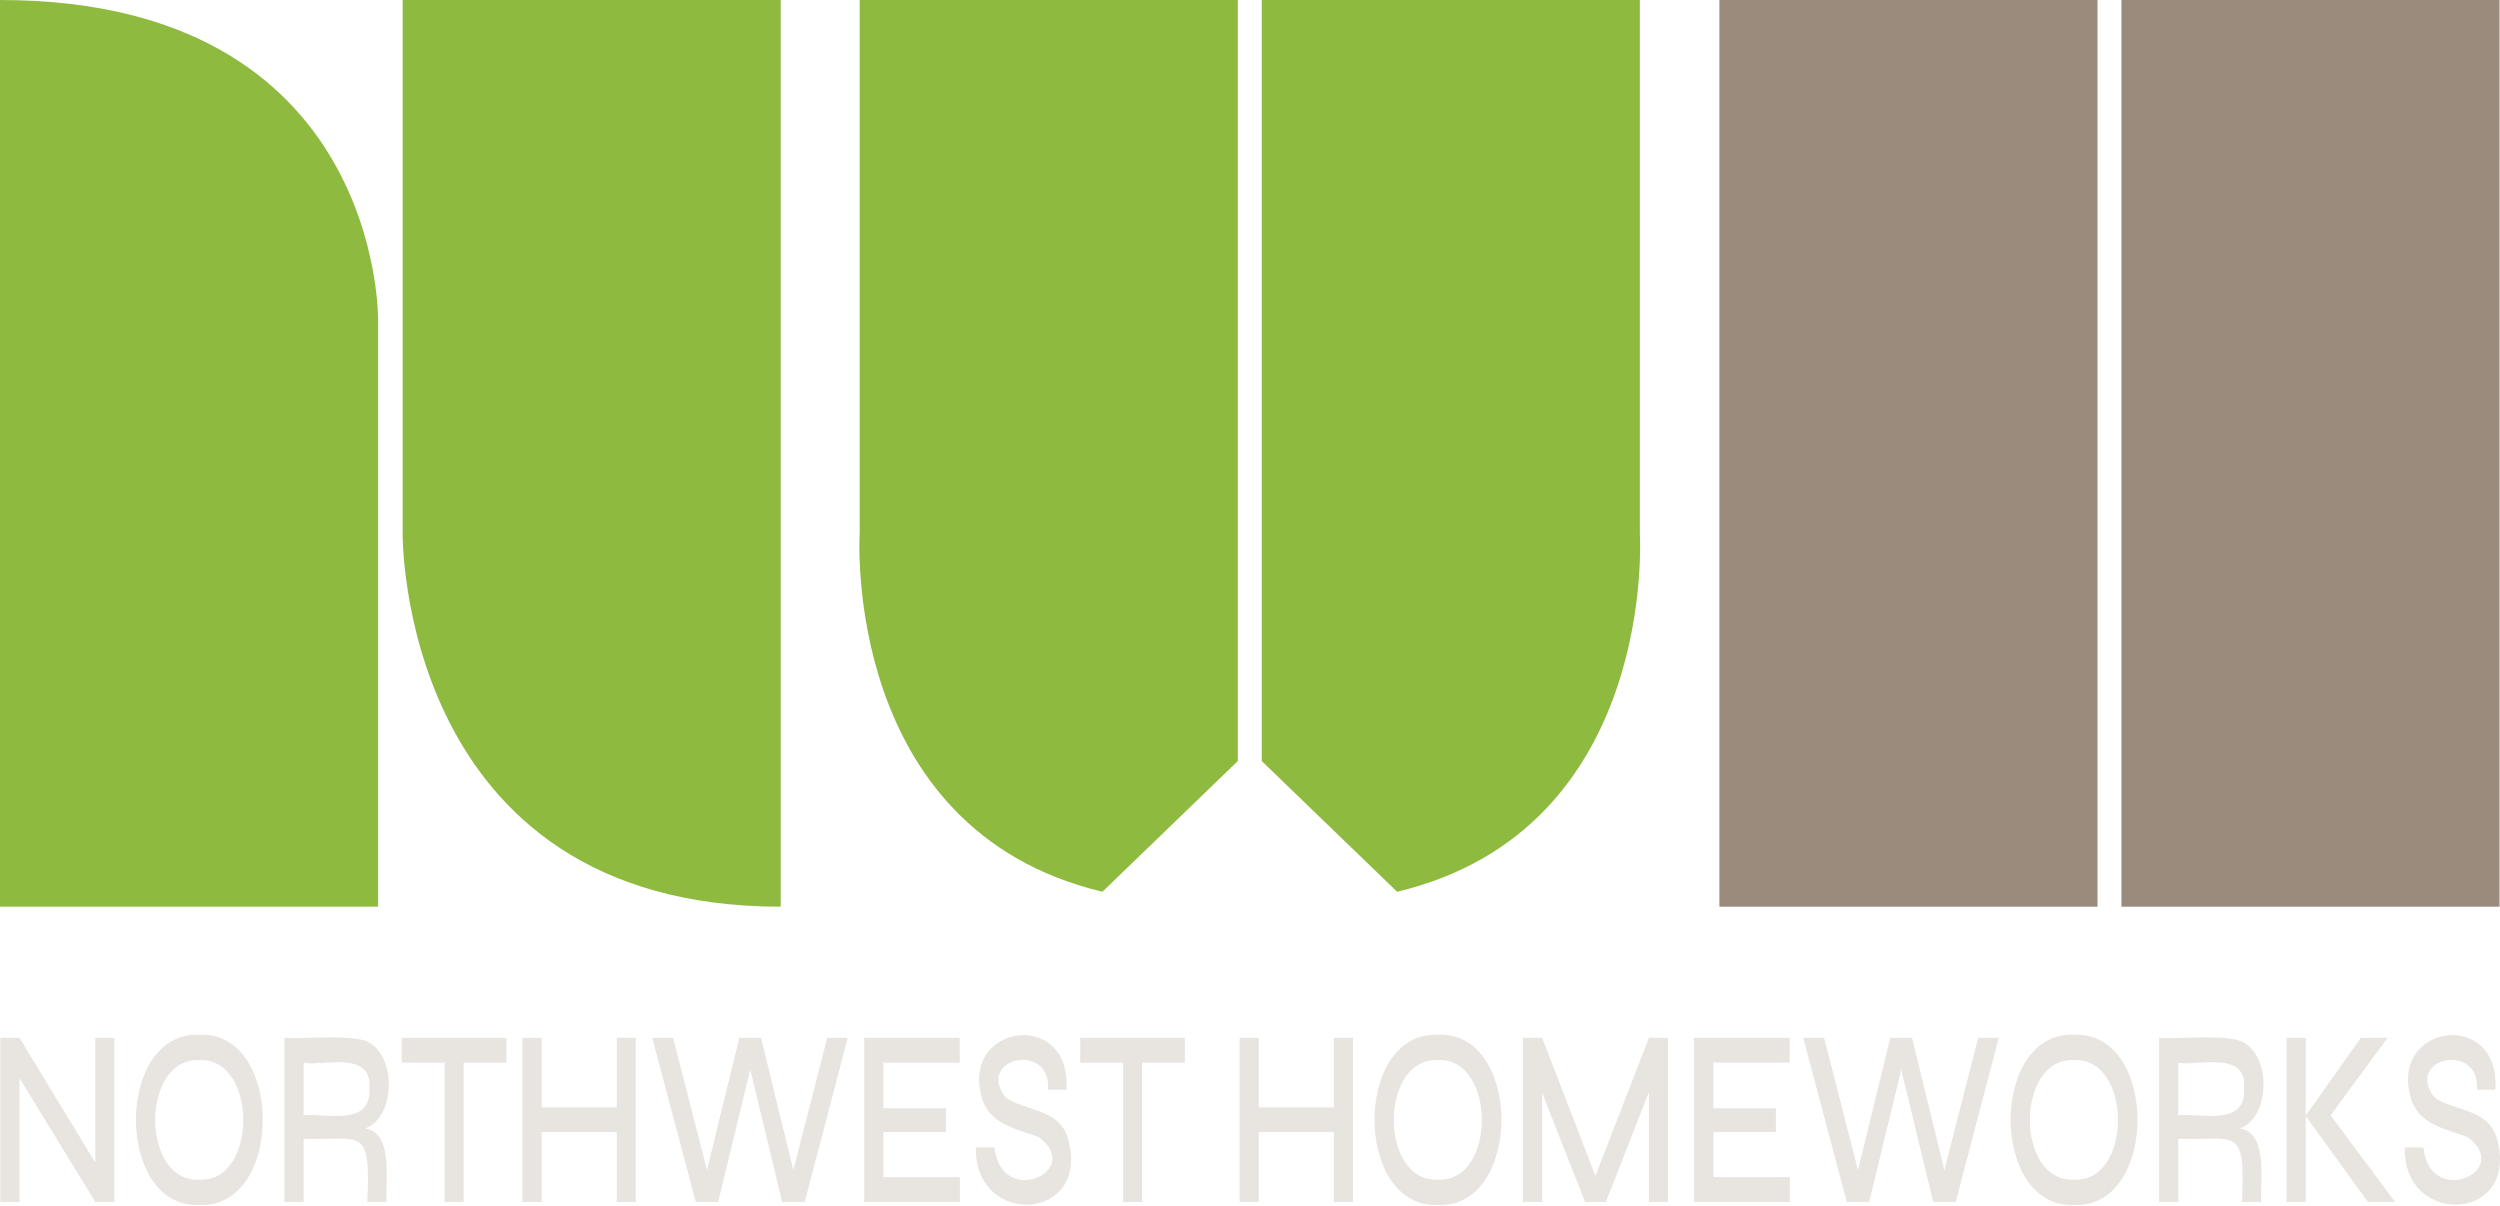
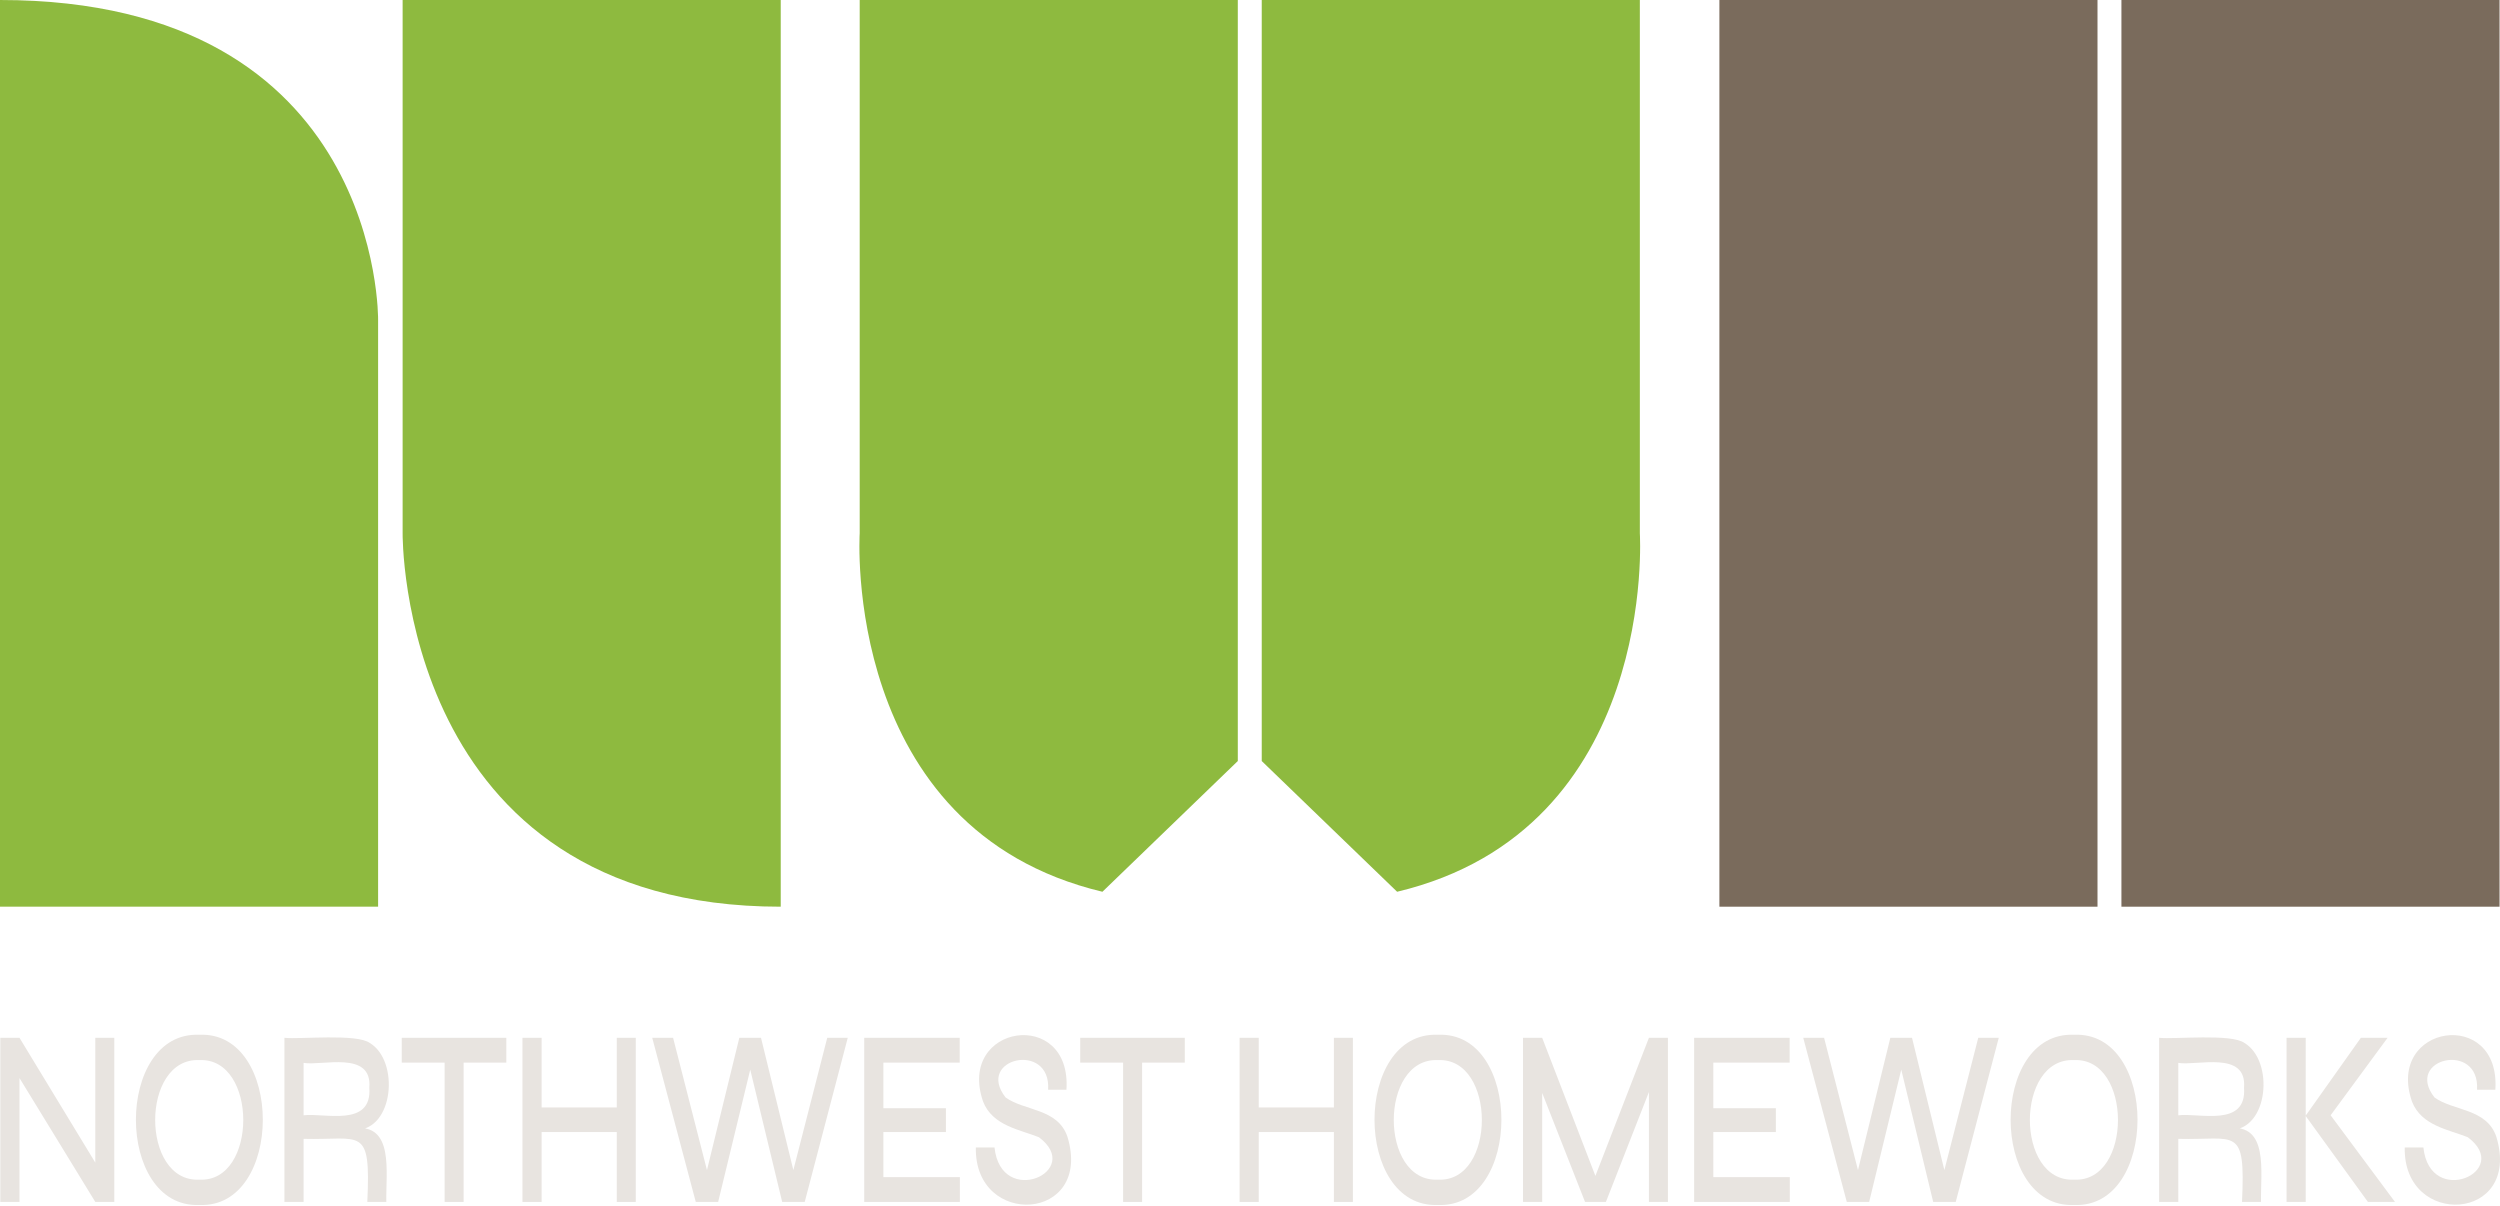
<svg xmlns="http://www.w3.org/2000/svg" id="a" viewBox="0 0 639.885 308.434">
  <line x1="541.922" y1="46.835" x2="639.766" y2="46.835" fill="#6d6e71" />
  <path d="M419.724,0v136.492s4.796,75.784-62.125,91.758l-34.653-33.46V0s96.778,0,96.778,0Z" fill="#8eba3f" />
  <path d="M220.043,0v136.492s-4.796,75.784,62.125,91.758l34.653-33.46V0S220.043,0,220.043,0Z" fill="#8eba3f" />
-   <polyline points="542.988 0 542.988 232.072 639.766 232.072 639.766 0" fill="#9a8b7c" />
-   <rect x="440.086" y="0" width="96.778" height="232.072" fill="#9a8b7c" />
+   <polyline points="542.988 0 542.988 232.072 639.766 232.072 639.766 0" fill="#7a6b5c" />
+   <rect x="440.086" y="0" width="96.778" height="232.072" fill="#7a6b5c" />
  <path d="M103.053,0v136.492s-1.09,95.581,96.778,95.581V0h-96.778Z" fill="#8eba3f" />
  <path d="M96.778,232.072V81.917S97.92,0,0,0v232.072s96.778,0,96.778,0Z" fill="#8eba3f" />
  <path d="M25.857,299.992l-1.463.842v-35.205h4.863v42.013h-4.863l-20.912-34.168,1.506-.843v35.011H.083v-42.013h4.905l20.869,34.363Z" fill="#e8e4e0" />
  <path d="M51.028,308.421c-21.639.875-21.668-44.49 0-43.569,21.67-.951,21.641,44.475-0,43.569ZM51.028,301.937c15.002.771,14.967-31.31,0-30.602-15.062-.679-15.098,31.345,0,30.602Z" fill="#e8e4e0" />
  <path d="M72.8,307.642v-42.013c4.012.433,18.465-1.138,21.858,1.329,7.624,4.584,6.185,22.209-3.614,22.27l-.43-.454c10.297-1.209,8.126,11.075,8.262,18.867h-4.862c.914-19.716-1.465-15.754-16.307-16.144v16.144h-4.905ZM77.705,285.469c5.136-.702,17.592,3.22,16.823-7.067.812-9.64-12.205-5.52-16.823-6.353v13.42Z" fill="#e8e4e0" />
  <path d="M102.832,265.629h26.764v6.354h-26.764v-6.354ZM113.805,271.205h4.862v36.437h-4.862v-36.437Z" fill="#e8e4e0" />
  <path d="M133.726,265.629h4.905v42.013h-4.905v-42.013ZM138.072,283.459h20.48v6.289h-20.48v-6.289ZM157.865,265.629h4.862v42.013h-4.862v-42.013Z" fill="#e8e4e0" />
  <path d="M178.087,307.642l-11.145-42.013h5.336l9.466,36.956h-1.548l9.036-36.956h5.55l9.036,36.956h-1.548l9.466-36.956h5.25l-11.015,42.013h-5.766l-8.907-36.891h1.464l-8.95,36.891h-5.723Z" fill="#e8e4e0" />
  <path d="M226.105,289.748v11.54h19.577v6.354h-24.483v-42.013h24.44v6.354h-19.534v11.671h16.006v6.094h-16.006Z" fill="#e8e4e0" />
  <path d="M249.769,293.703h4.777c1.665,15.62,23.037,6.088,11.36-2.627-4.818-1.95-11.876-2.899-14.286-9.141-6.802-19.786,22.729-24.196,21.342-3.015h-4.689c.777-12.523-18.727-8.044-10.887,1.978,4.833,3.503,13.368,2.747,15.835,10.081,6.593,21.773-23.87,23.495-23.45,2.723Z" fill="#e8e4e0" />
  <path d="M276.488,265.629h26.764v6.354h-26.764v-6.354ZM287.461,271.205h4.862v36.437h-4.862v-36.437Z" fill="#e8e4e0" />
  <path d="M317.278,265.629h4.905v42.013h-4.905v-42.013ZM321.625,283.459h20.48v6.289h-20.48v-6.289ZM341.417,265.629h4.862v42.013h-4.862v-42.013Z" fill="#e8e4e0" />
  <path d="M368.051,308.421c-21.639.875-21.668-44.49 0-43.569,21.67-.951,21.641,44.475-0,43.569ZM368.051,301.937c15.002.771,14.967-31.31,0-30.602-15.062-.679-15.098,31.345,0,30.602Z" fill="#e8e4e0" />
  <path d="M409.444,303.817h-2.195l14.802-38.188h4.862v42.013h-4.862v-31.444l1.118.454-12.134,30.991h-5.336l-12.134-30.861,1.162-.519v31.38h-4.905v-42.013h4.905l14.716,38.188Z" fill="#e8e4e0" />
  <path d="M438.53,289.748v11.54h19.577v6.354h-24.483v-42.013h24.44v6.354h-19.534v11.671h16.006v6.094h-16.006Z" fill="#e8e4e0" />
  <path d="M472.693,307.642l-11.145-42.013h5.336l9.466,36.956h-1.548l9.036-36.956h5.55l9.036,36.956h-1.548l9.466-36.956h5.25l-11.015,42.013h-5.766l-8.907-36.891h1.464l-8.95,36.891h-5.723Z" fill="#e8e4e0" />
  <path d="M530.865,308.421c-21.639.875-21.668-44.49 0-43.569,21.67-.951,21.641,44.475-0,43.569ZM530.865,301.937c15.002.771,14.967-31.31,0-30.602-15.062-.679-15.098,31.345,0,30.602Z" fill="#e8e4e0" />
  <path d="M552.637,307.642v-42.013c4.012.433,18.465-1.138,21.858,1.329,7.624,4.584,6.185,22.209-3.614,22.27l-.43-.454c10.297-1.209,8.126,11.075,8.262,18.867h-4.862c.914-19.716-1.465-15.754-16.307-16.144v16.144h-4.905ZM557.543,285.469c5.136-.702,17.592,3.22,16.823-7.067.812-9.64-12.205-5.52-16.823-6.353v13.42Z" fill="#e8e4e0" />
  <path d="M585.253,265.629h4.905v42.013h-4.905v-42.013ZM595.235,287.22l-.043-3.566,17.814,23.988h-6.927l-15.963-22.043,14.155-19.97h6.842l-15.878,21.591Z" fill="#e8e4e0" />
  <path d="M615.5,293.703h4.777c1.665,15.62,23.037,6.088,11.36-2.627-4.818-1.95-11.876-2.899-14.286-9.141-6.802-19.786,22.729-24.196,21.342-3.015h-4.689c.777-12.523-18.727-8.044-10.887,1.978,4.833,3.503,13.368,2.747,15.835,10.081,6.593,21.773-23.87,23.495-23.45,2.723Z" fill="#e8e4e0" />
</svg>
